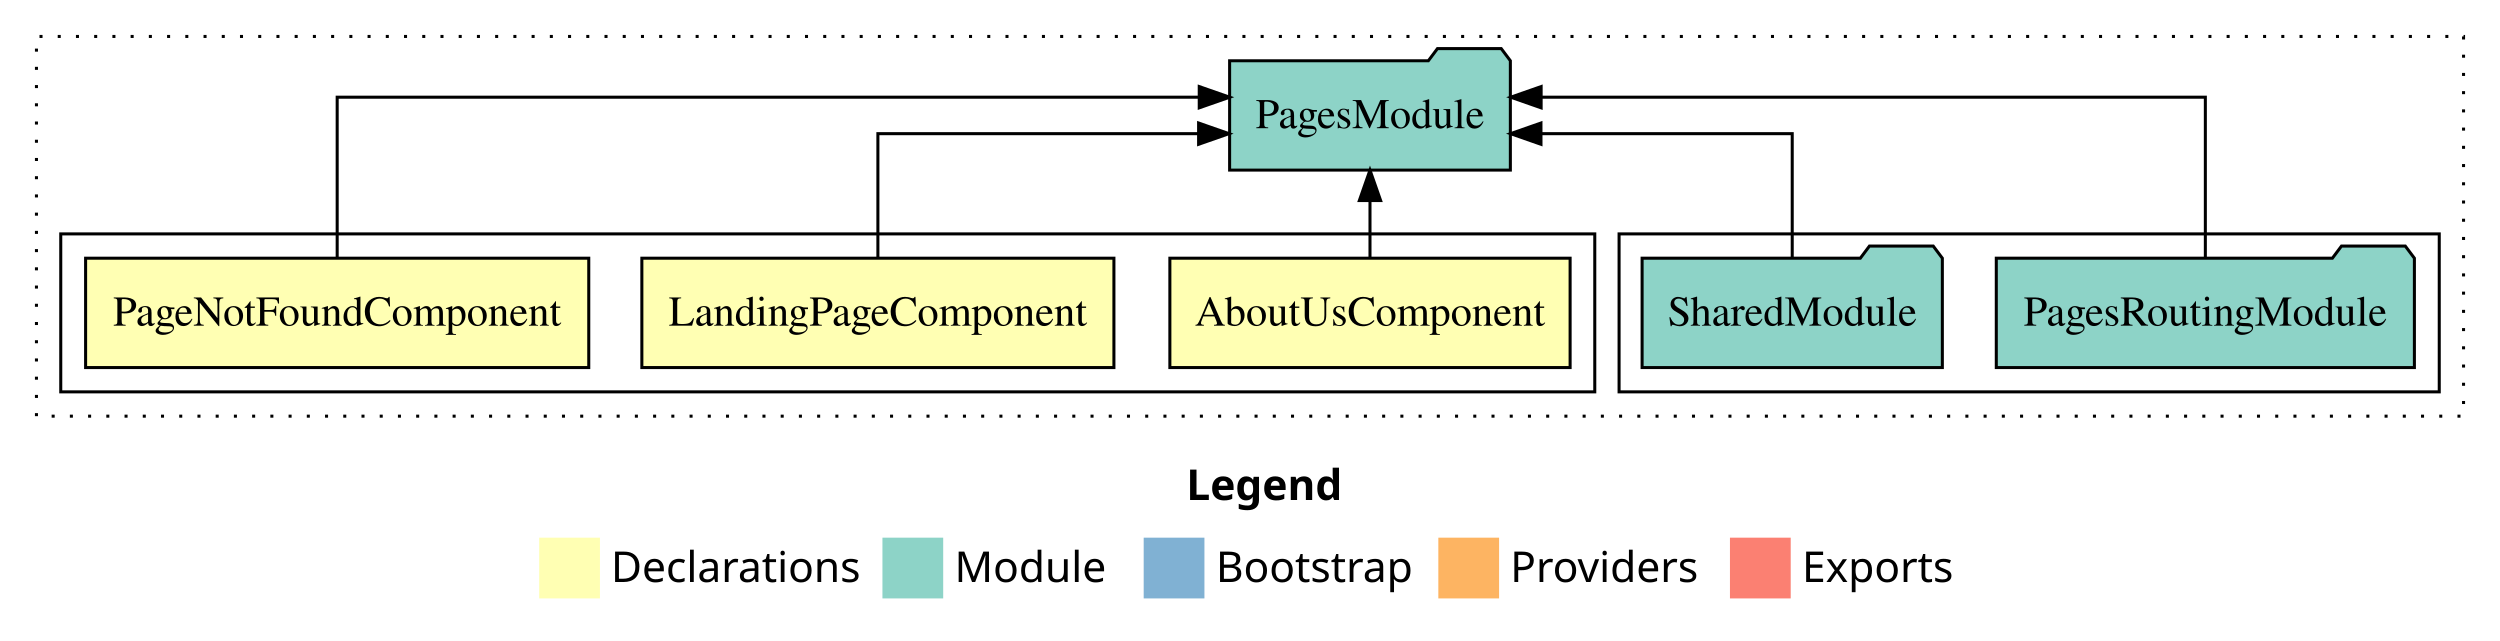
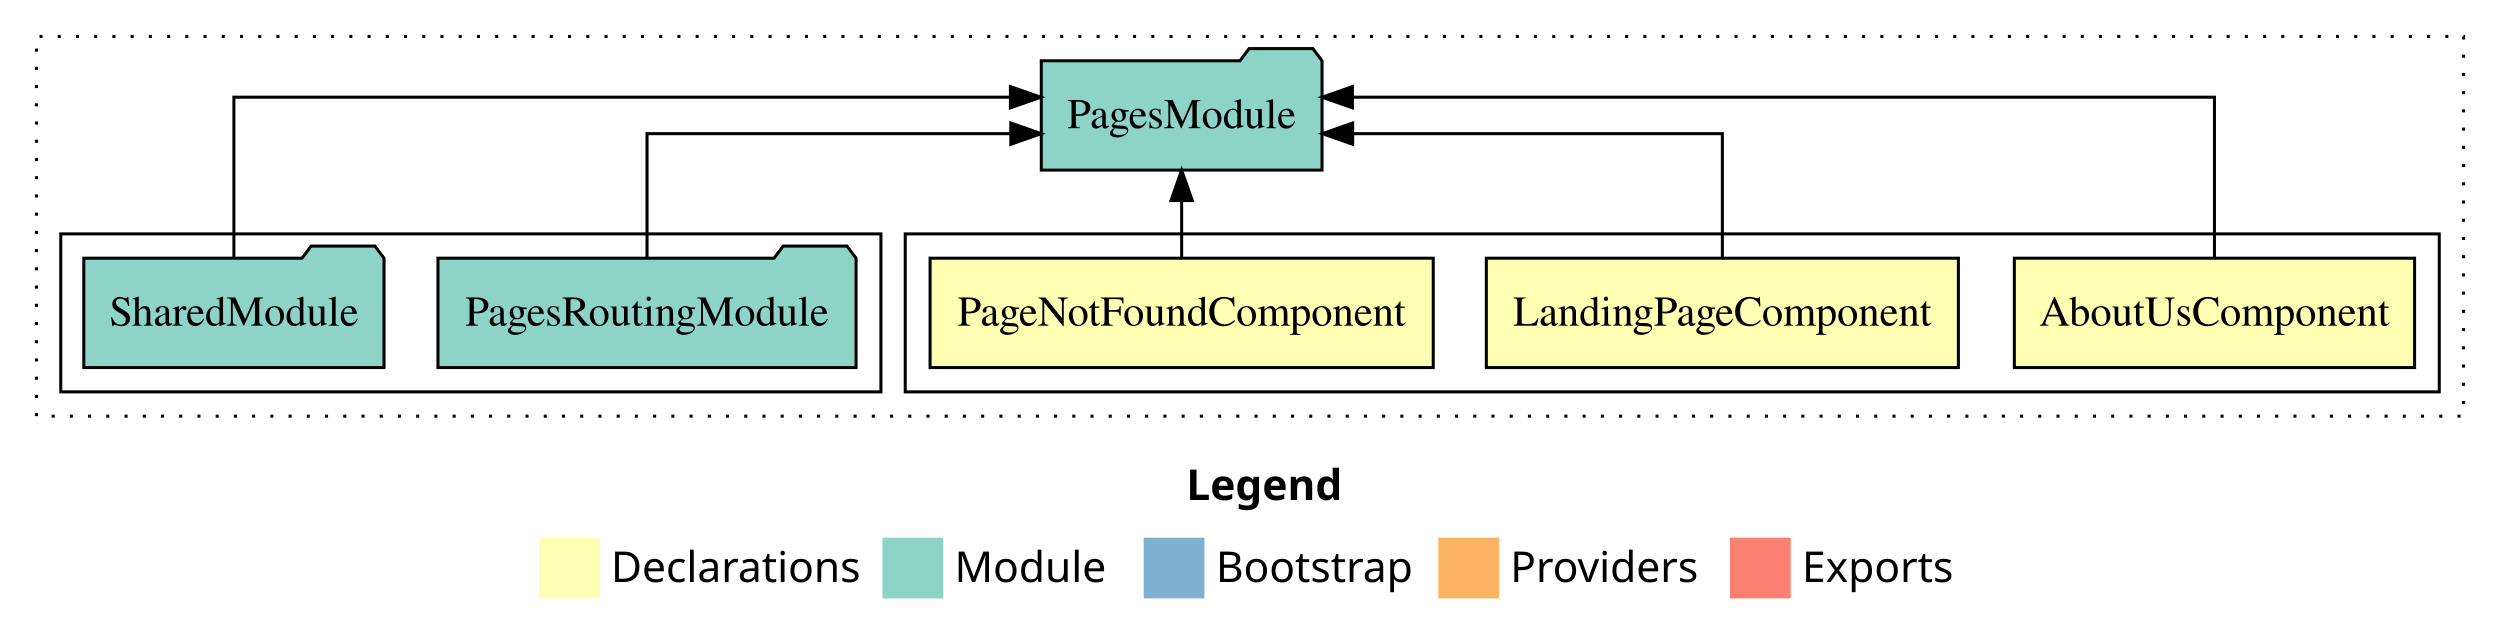
<svg xmlns="http://www.w3.org/2000/svg" width="823pt" height="211pt" viewBox="0.00 0.00 823.00 211.00">
  <g id="graph0" class="graph" transform="scale(1 1) rotate(0) translate(4 207)">
    <polygon fill="white" stroke="transparent" points="-4,4 -4,-207 819,-207 819,4 -4,4" />
    <text text-anchor="start" x="386.51" y="-42.4" font-family="Times-12" font-weight="bold" font-size="14.00">Legend</text>
    <polygon fill="#ffffb3" stroke="transparent" points="173.5,-10 173.5,-30 193.5,-30 193.5,-10 173.5,-10" />
    <text text-anchor="start" x="197.13" y="-15.4" font-family="Times-12" font-size="14.00">  Declarations</text>
    <polygon fill="#8dd3c7" stroke="transparent" points="286.5,-10 286.5,-30 306.5,-30 306.5,-10 286.5,-10" />
    <text text-anchor="start" x="310.23" y="-15.4" font-family="Times-12" font-size="14.00">  Module</text>
    <polygon fill="#80b1d3" stroke="transparent" points="372.5,-10 372.5,-30 392.5,-30 392.5,-10 372.5,-10" />
    <text text-anchor="start" x="396.28" y="-15.4" font-family="Times-12" font-size="14.00">  Bootstrap</text>
    <polygon fill="#fdb462" stroke="transparent" points="469.5,-10 469.5,-30 489.5,-30 489.5,-10 469.5,-10" />
    <text text-anchor="start" x="493.17" y="-15.4" font-family="Times-12" font-size="14.00">  Providers</text>
    <polygon fill="#fb8072" stroke="transparent" points="565.5,-10 565.5,-30 585.5,-30 585.5,-10 565.5,-10" />
    <text text-anchor="start" x="589.23" y="-15.4" font-family="Times-12" font-size="14.00">  Exports</text>
    <g id="clust1" class="cluster">
      <polygon fill="none" stroke="black" stroke-dasharray="1,5" points="8,-70 8,-195 807,-195 807,-70 8,-70" />
    </g>
+     <g id="clust2" class="cluster">
+       <polygon fill="none" stroke="black" points="294,-78 294,-130 799,-130 799,-78 294,-78" />
+     </g>
    <g id="clust6" class="cluster">
-       <polygon fill="none" stroke="black" points="529,-78 529,-130 799,-130 799,-78 529,-78" />
-     </g>
-     <g id="clust2" class="cluster">
-       <polygon fill="none" stroke="black" points="16,-78 16,-130 521,-130 521,-78 16,-78" />
+       <polygon fill="none" stroke="black" points="16,-78 16,-130 286,-130 286,-78 16,-78" />
    </g>
    <g id="node1" class="node">
-       <polygon fill="#ffffb3" stroke="black" points="512.88,-122 381.12,-122 381.12,-86 512.88,-86 512.88,-122" />
-       <text text-anchor="middle" x="447" y="-99.8" font-family="Times,serif" font-size="14.00">AboutUsComponent</text>
+       <polygon fill="#ffffb3" stroke="black" points="790.88,-122 659.12,-122 659.12,-86 790.88,-86 790.88,-122" />
+       <text text-anchor="middle" x="725" y="-99.8" font-family="Times,serif" font-size="14.00">AboutUsComponent</text>
    </g>
    <g id="node4" class="node">
-       <polygon fill="#8dd3c7" stroke="black" points="493.21,-187 490.21,-191 469.21,-191 466.21,-187 400.79,-187 400.79,-151 493.21,-151 493.21,-187" />
-       <text text-anchor="middle" x="447" y="-164.8" font-family="Times,serif" font-size="14.00">PagesModule</text>
+       <polygon fill="#8dd3c7" stroke="black" points="431.21,-187 428.21,-191 407.21,-191 404.21,-187 338.79,-187 338.79,-151 431.21,-151 431.21,-187" />
+       <text text-anchor="middle" x="385" y="-164.8" font-family="Times,serif" font-size="14.00">PagesModule</text>
    </g>
    <g id="edge1" class="edge">
-       <path fill="none" stroke="black" d="M447,-122.11C447,-122.11 447,-140.99 447,-140.99" />
-       <polygon fill="black" stroke="black" points="443.5,-140.99 447,-150.99 450.5,-140.99 443.5,-140.99" />
+       <path fill="none" stroke="black" d="M725,-122.28C725,-143.32 725,-175 725,-175 725,-175 441.21,-175 441.21,-175" />
+       <polygon fill="black" stroke="black" points="441.21,-171.5 431.21,-175 441.21,-178.5 441.21,-171.5" />
    </g>
    <g id="node2" class="node">
-       <polygon fill="#ffffb3" stroke="black" points="362.7,-122 207.3,-122 207.3,-86 362.7,-86 362.7,-122" />
-       <text text-anchor="middle" x="285" y="-99.8" font-family="Times,serif" font-size="14.00">LandingPageComponent</text>
+       <polygon fill="#ffffb3" stroke="black" points="640.7,-122 485.3,-122 485.3,-86 640.7,-86 640.7,-122" />
+       <text text-anchor="middle" x="563" y="-99.8" font-family="Times,serif" font-size="14.00">LandingPageComponent</text>
    </g>
    <g id="edge2" class="edge">
-       <path fill="none" stroke="black" d="M285,-122.02C285,-139.37 285,-163 285,-163 285,-163 390.58,-163 390.58,-163" />
-       <polygon fill="black" stroke="black" points="390.58,-166.5 400.58,-163 390.58,-159.5 390.58,-166.5" />
+       <path fill="none" stroke="black" d="M563,-122.02C563,-139.37 563,-163 563,-163 563,-163 441.3,-163 441.3,-163" />
+       <polygon fill="black" stroke="black" points="441.3,-159.5 431.3,-163 441.3,-166.5 441.3,-159.5" />
    </g>
    <g id="node3" class="node">
-       <polygon fill="#ffffb3" stroke="black" points="189.82,-122 24.18,-122 24.18,-86 189.82,-86 189.82,-122" />
-       <text text-anchor="middle" x="107" y="-99.8" font-family="Times,serif" font-size="14.00">PageNotFoundComponent</text>
+       <polygon fill="#ffffb3" stroke="black" points="467.82,-122 302.18,-122 302.18,-86 467.82,-86 467.82,-122" />
+       <text text-anchor="middle" x="385" y="-99.8" font-family="Times,serif" font-size="14.00">PageNotFoundComponent</text>
    </g>
    <g id="edge3" class="edge">
-       <path fill="none" stroke="black" d="M107,-122.28C107,-143.32 107,-175 107,-175 107,-175 390.79,-175 390.79,-175" />
-       <polygon fill="black" stroke="black" points="390.79,-178.5 400.79,-175 390.79,-171.5 390.79,-178.5" />
+       <path fill="none" stroke="black" d="M385,-122.11C385,-122.11 385,-140.99 385,-140.99" />
+       <polygon fill="black" stroke="black" points="381.5,-140.99 385,-150.99 388.5,-140.99 381.5,-140.99" />
    </g>
    <g id="node5" class="node">
-       <polygon fill="#8dd3c7" stroke="black" points="790.82,-122 787.82,-126 766.82,-126 763.82,-122 653.18,-122 653.18,-86 790.82,-86 790.82,-122" />
-       <text text-anchor="middle" x="722" y="-99.8" font-family="Times,serif" font-size="14.00">PagesRoutingModule</text>
+       <polygon fill="#8dd3c7" stroke="black" points="277.82,-122 274.82,-126 253.82,-126 250.82,-122 140.18,-122 140.18,-86 277.82,-86 277.82,-122" />
+       <text text-anchor="middle" x="209" y="-99.8" font-family="Times,serif" font-size="14.00">PagesRoutingModule</text>
    </g>
    <g id="edge4" class="edge">
-       <path fill="none" stroke="black" d="M722,-122.28C722,-143.32 722,-175 722,-175 722,-175 503.34,-175 503.34,-175" />
-       <polygon fill="black" stroke="black" points="503.34,-171.5 493.34,-175 503.34,-178.5 503.34,-171.5" />
+       <path fill="none" stroke="black" d="M209,-122.02C209,-139.37 209,-163 209,-163 209,-163 328.76,-163 328.76,-163" />
+       <polygon fill="black" stroke="black" points="328.76,-166.5 338.76,-163 328.76,-159.5 328.76,-166.5" />
    </g>
    <g id="node6" class="node">
-       <polygon fill="#8dd3c7" stroke="black" points="635.42,-122 632.42,-126 611.42,-126 608.42,-122 536.58,-122 536.58,-86 635.42,-86 635.42,-122" />
-       <text text-anchor="middle" x="586" y="-99.8" font-family="Times,serif" font-size="14.00">SharedModule</text>
+       <polygon fill="#8dd3c7" stroke="black" points="122.42,-122 119.42,-126 98.42,-126 95.42,-122 23.58,-122 23.58,-86 122.42,-86 122.42,-122" />
+       <text text-anchor="middle" x="73" y="-99.8" font-family="Times,serif" font-size="14.00">SharedModule</text>
    </g>
    <g id="edge5" class="edge">
-       <path fill="none" stroke="black" d="M586,-122.02C586,-139.37 586,-163 586,-163 586,-163 503.28,-163 503.28,-163" />
-       <polygon fill="black" stroke="black" points="503.29,-159.5 493.28,-163 503.28,-166.5 503.29,-159.5" />
+       <path fill="none" stroke="black" d="M73,-122.28C73,-143.32 73,-175 73,-175 73,-175 328.63,-175 328.63,-175" />
+       <polygon fill="black" stroke="black" points="328.63,-178.5 338.63,-175 328.63,-171.5 328.63,-178.5" />
    </g>
  </g>
</svg>
